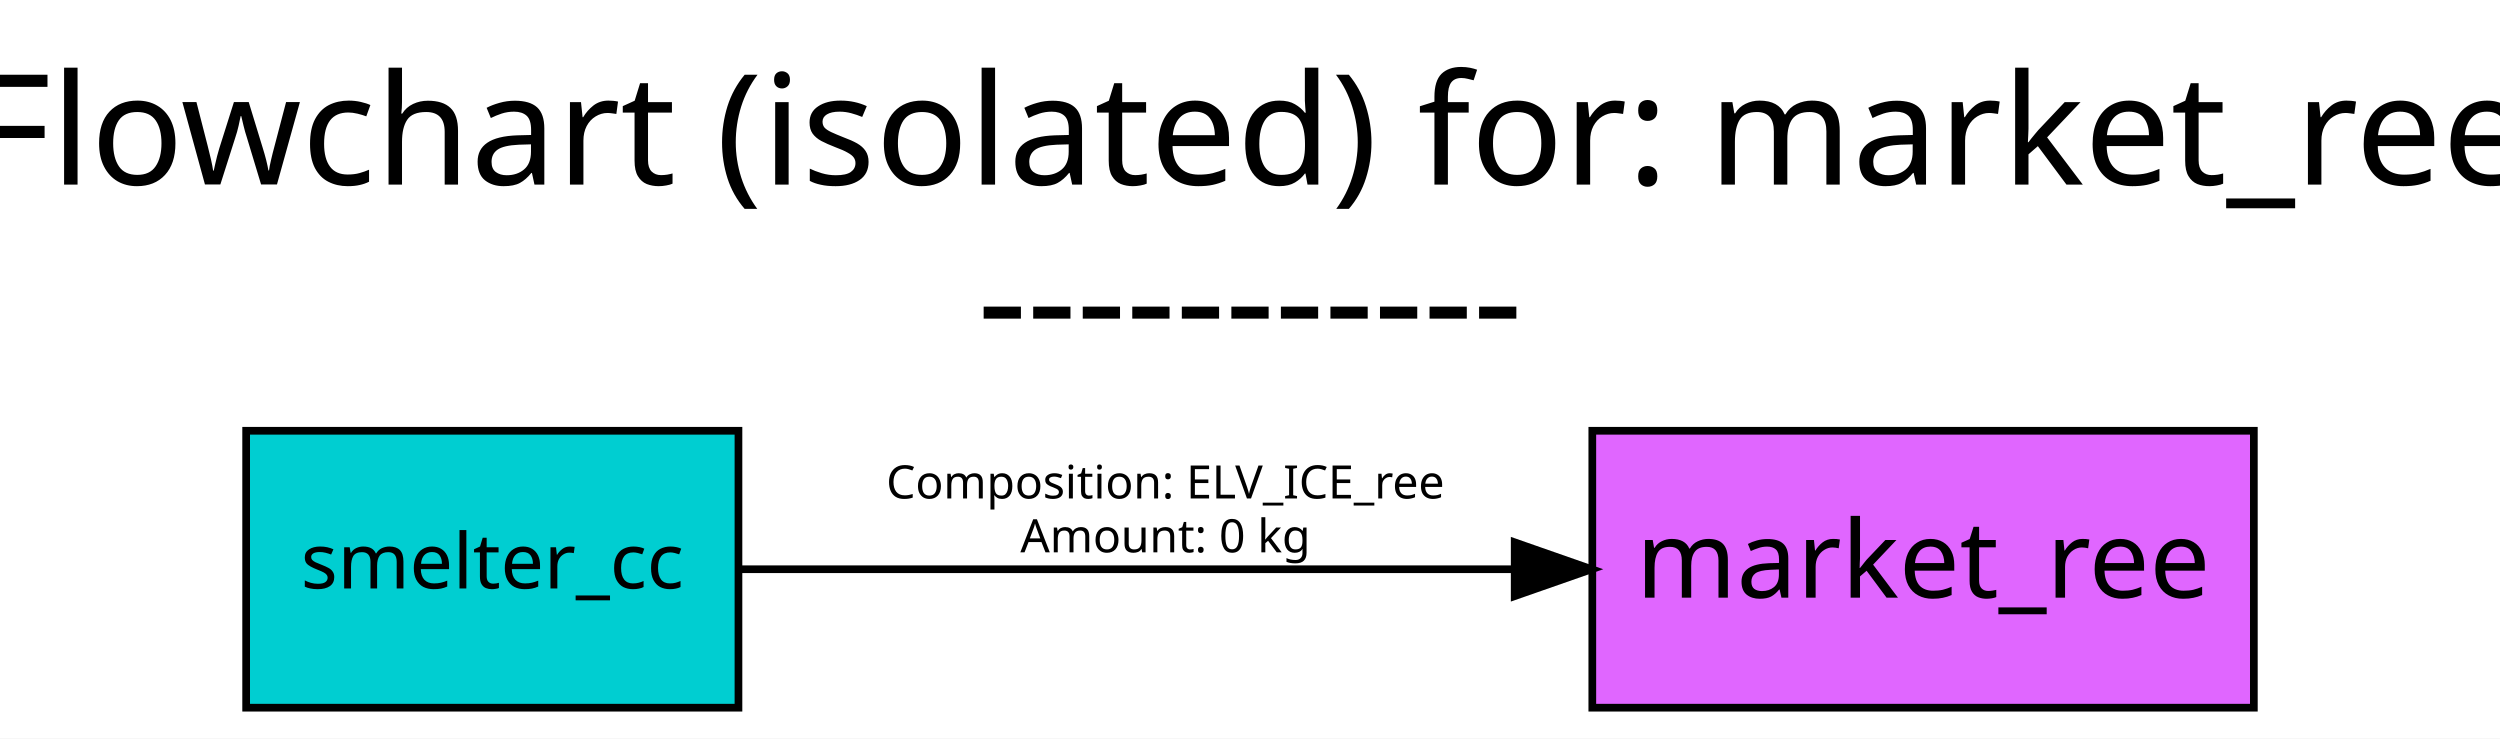
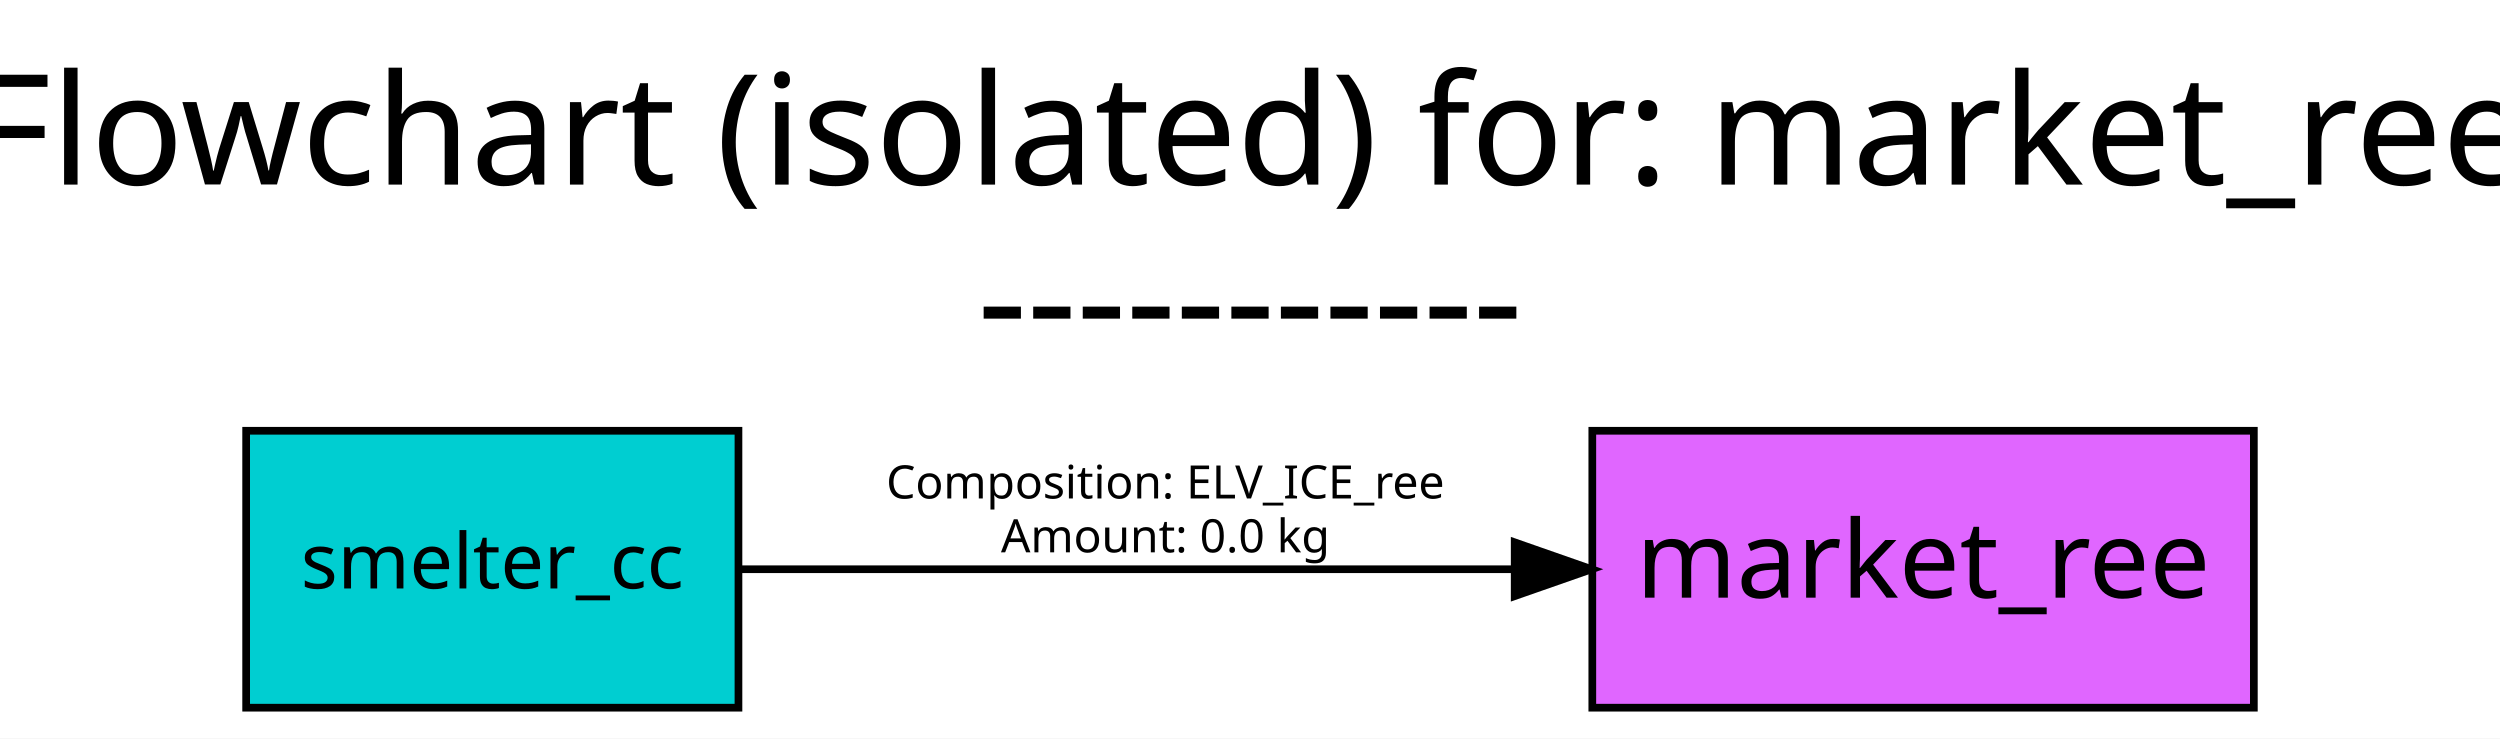
<svg xmlns="http://www.w3.org/2000/svg" width="325pt" height="96pt" viewBox="0.00 0.00 325.00 96.00">
  <g id="graph0" class="graph" transform="scale(1 1) rotate(0) translate(4 92)">
    <polygon fill="white" stroke="transparent" points="-4,4 -4,-92 321,-92 321,4 -4,4" />
    <text text-anchor="middle" x="158.5" y="-68" font-family="Cabin" font-size="20.00">Flowchart (isolated) for: market_ree</text>
    <text text-anchor="middle" x="158.5" y="-46" font-family="Cabin" font-size="20.00">-----------</text>
    <g id="node1" class="node">
      <polygon fill="#e066ff" stroke="black" points="289,-36 203,-36 203,0 289,0 289,-36" />
      <text text-anchor="middle" x="246" y="-14.3" font-family="Cabin" font-size="14.00">market_ree</text>
    </g>
    <g id="node2" class="node">
      <polygon fill="darkturquoise" stroke="black" points="92,-36 28,-36 28,0 92,0 92,-36" />
      <text text-anchor="middle" x="60" y="-15.5" font-family="Cabin" font-size="10.00">smelter_cc</text>
    </g>
    <g id="edge1" class="edge">
      <path fill="none" stroke="black" d="M92.21,-18C119.69,-18 160.26,-18 192.69,-18" />
      <polygon fill="black" stroke="black" points="192.91,-21.5 202.91,-18 192.91,-14.5 192.91,-21.5" />
      <text text-anchor="middle" x="147.5" y="-27.2" font-family="Cabin" font-size="6.00">Composition: ELV_ICE_ree</text>
-       <text text-anchor="middle" x="147.5" y="-20.2" font-family="Cabin" font-size="6.00">Amount: 0 kg</text>
+       <text text-anchor="middle" x="147.5" y="-20.2" font-family="Cabin" font-size="6.00">Amount: 0.0 kg</text>
    </g>
  </g>
</svg>
